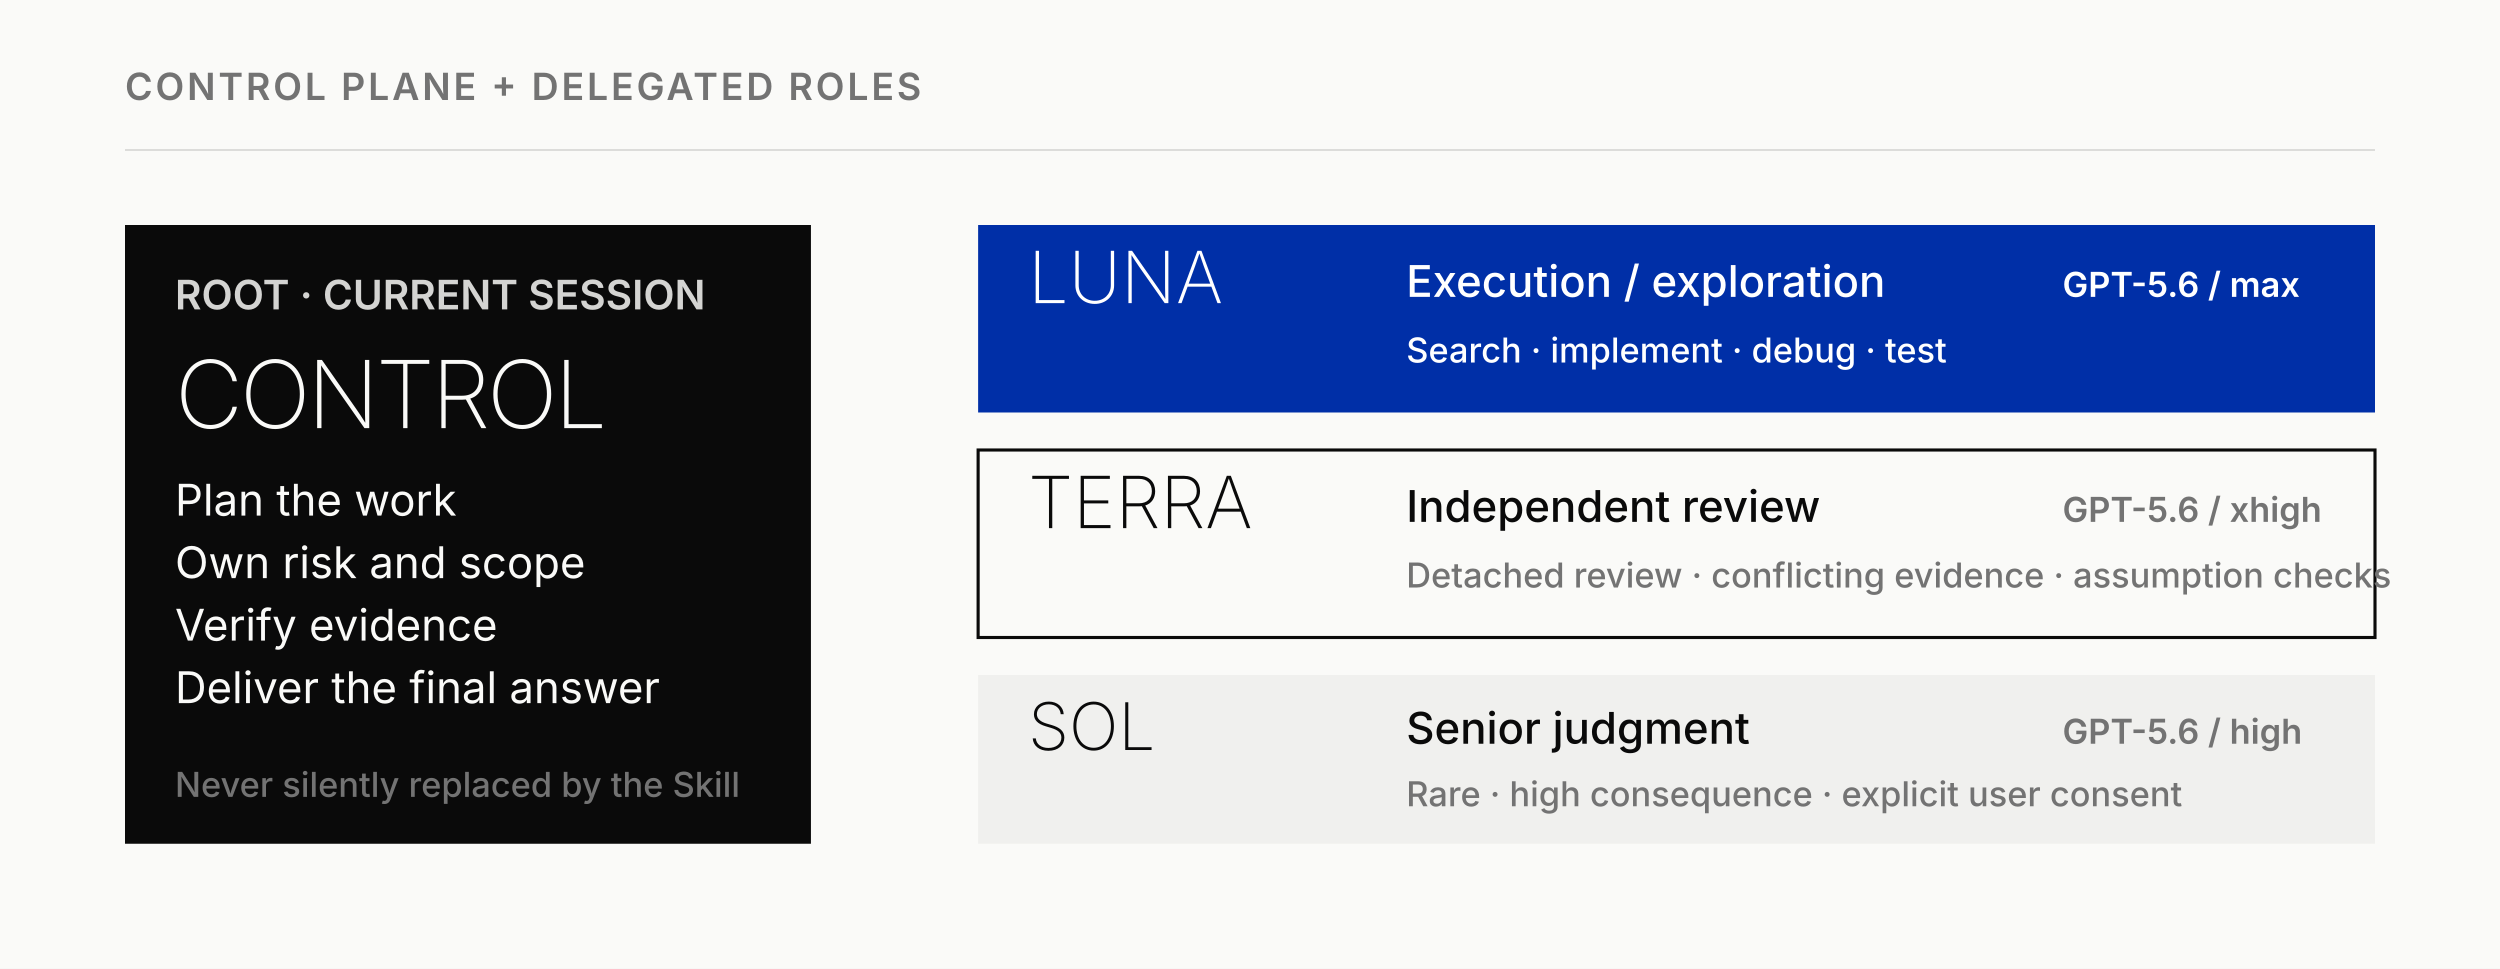
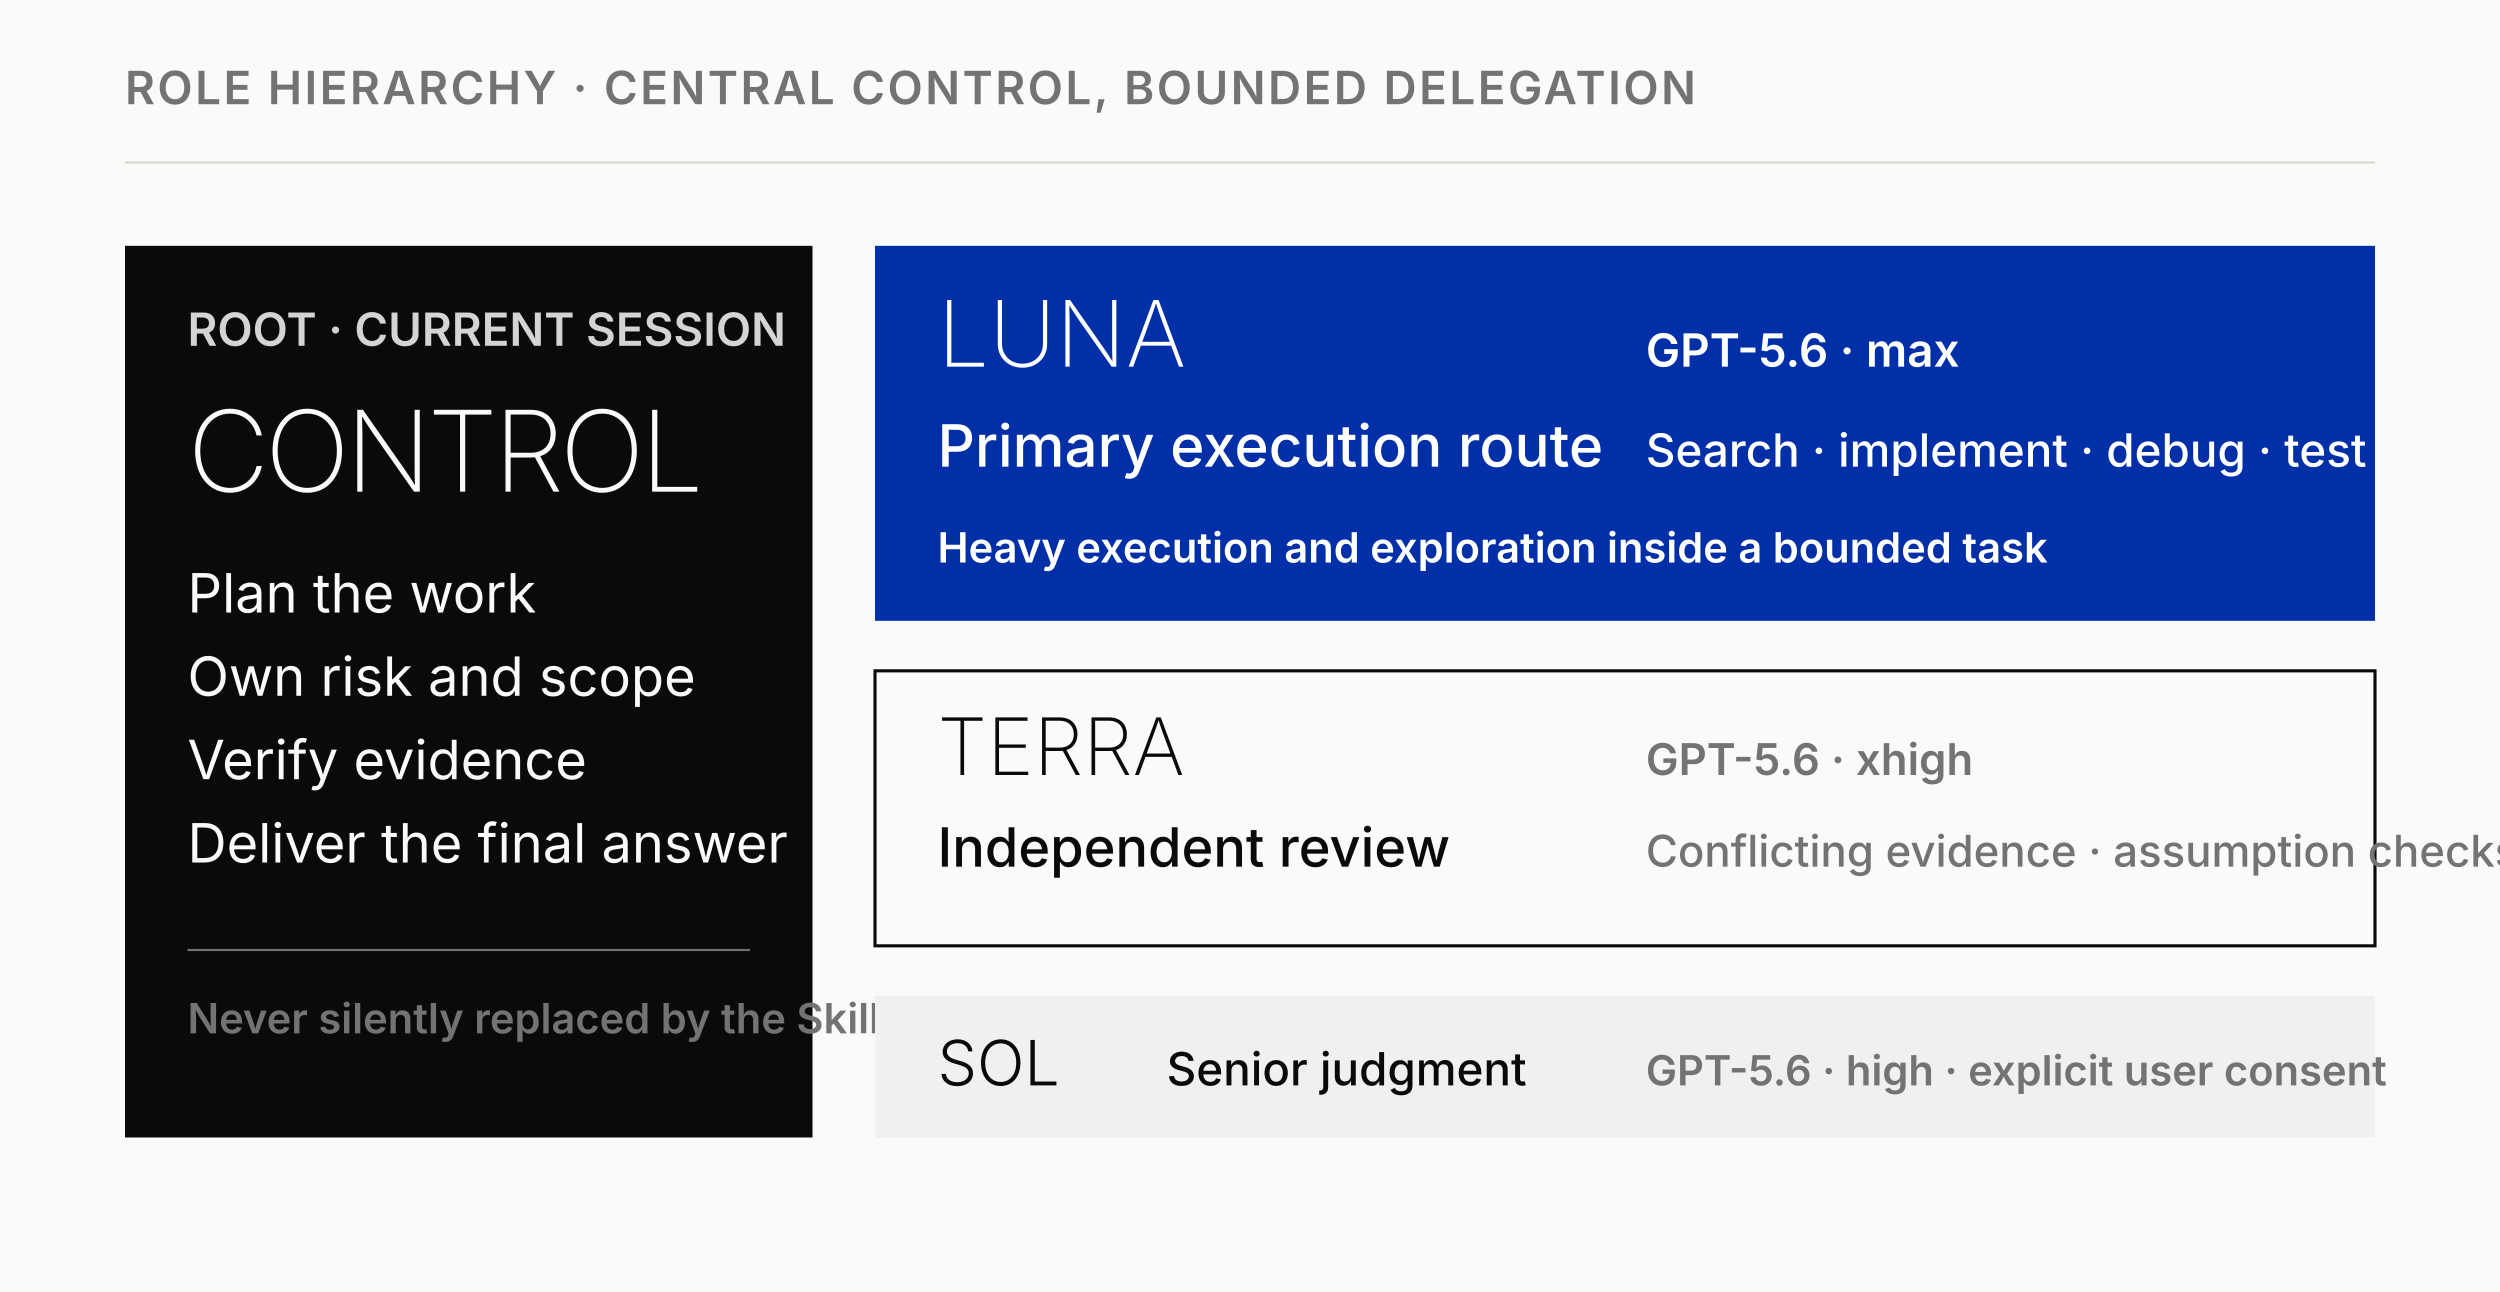
- <svg xmlns="http://www.w3.org/2000/svg" width="1600" height="620" viewBox="0 0 1600 620" role="img" aria-labelledby="title desc">
-   <rect width="1600" height="620" fill="#fafaf8" />
-   <text x="80" y="64" font-family="Inter, Helvetica, Arial, sans-serif" font-size="24" font-weight="600" letter-spacing="1.8" fill="#737373">CONTROL PLANE + DELEGATED ROLES</text>
-   <line x1="80" y1="96" x2="1520" y2="96" stroke="#d4d4d2" stroke-width="1" />
-   <g font-family="Inter, Helvetica, Arial, sans-serif">
-     <rect x="80" y="144" width="439" height="396" fill="#0a0a0a" />
-     <text x="112" y="198" font-size="26" font-weight="600" fill="#d4d4d2">ROOT · CURRENT SESSION</text>
-     <text x="112" y="274" font-size="60" font-weight="200" letter-spacing="-2" fill="#fafaf8">CONTROL</text>
-     <text x="112" y="330" font-size="28" font-weight="400" fill="#fafaf8">Plan the work</text>
-     <text x="112" y="370" font-size="28" font-weight="400" fill="#fafaf8">Own risk and scope</text>
-     <text x="112" y="410" font-size="28" font-weight="400" fill="#fafaf8">Verify evidence</text>
-     <text x="112" y="450" font-size="28" font-weight="400" fill="#fafaf8">Deliver the final answer</text>
-     <text x="112" y="510" font-size="22" font-weight="500" fill="#737373">Never silently replaced by the Skill</text>
-     <rect x="626" y="144" width="894" height="120" fill="#002FA7" />
-     <text x="658" y="194" font-size="46" font-weight="200" fill="#ffffff">LUNA</text>
-     <text x="900" y="190" font-size="28" font-weight="500" fill="#ffffff">Execution / exploration</text>
-     <text x="1320" y="190" font-size="22" font-weight="600" fill="#ffffff">GPT-5.6 / max</text>
-     <text x="900" y="232" font-size="22" font-weight="500" fill="#ffffff">Search · implement · debug · test</text>
-     <rect x="626" y="288" width="894" height="120" fill="#fafaf8" stroke="#0a0a0a" stroke-width="2" />
-     <text x="658" y="338" font-size="46" font-weight="200" fill="#0a0a0a">TERRA</text>
-     <text x="900" y="334" font-size="28" font-weight="500" fill="#0a0a0a">Independent review</text>
-     <text x="1320" y="334" font-size="22" font-weight="600" fill="#737373">GPT-5.6 / xhigh</text>
-     <text x="900" y="376" font-size="22" font-weight="500" fill="#737373">Detached review · conflicting evidence · assumption checks</text>
-     <rect x="626" y="432" width="894" height="108" fill="#f0f0ee" />
-     <text x="658" y="480" font-size="42" font-weight="200" fill="#0a0a0a">SOL</text>
-     <text x="900" y="476" font-size="28" font-weight="500" fill="#0a0a0a">Senior judgment</text>
-     <text x="1320" y="476" font-size="22" font-weight="600" fill="#737373">GPT-5.6 / high</text>
-     <text x="900" y="516" font-size="22" font-weight="500" fill="#737373">Rare · high consequence · explicit user consent</text>
+ <svg xmlns="http://www.w3.org/2000/svg" width="1200" height="620" viewBox="0 0 1200 620" role="img" aria-labelledby="title desc">
+   <rect width="1200" height="620" fill="#fafaf8" />
+   <line x1="60" y1="78" x2="1140" y2="78" stroke="#d4d4d2" stroke-width="1" />
+   <g font-family="Inter, Helvetica Neue, Arial, sans-serif">
+     <text x="60" y="50" font-size="22" font-weight="600" letter-spacing="1.2" fill="#737373">ROLE HIERARCHY · CENTRAL CONTROL, BOUNDED DELEGATION</text>
+     <rect x="60" y="118" width="330" height="428" fill="#0a0a0a" />
+     <text x="90" y="166" font-size="22" font-weight="600" fill="#d4d4d2">ROOT · CURRENT SESSION</text>
+     <text x="90" y="236" font-size="54" font-weight="200" letter-spacing="-2" fill="#fafaf8">CONTROL</text>
+     <text x="90" y="294" font-size="26" font-weight="400" fill="#fafaf8">Plan the work</text>
+     <text x="90" y="334" font-size="26" font-weight="400" fill="#fafaf8">Own risk and scope</text>
+     <text x="90" y="374" font-size="26" font-weight="400" fill="#fafaf8">Verify evidence</text>
+     <text x="90" y="414" font-size="26" font-weight="400" fill="#fafaf8">Deliver the final answer</text>
+     <line x1="90" y1="456" x2="360" y2="456" stroke="#737373" stroke-width="1" />
+     <text x="90" y="496" font-size="20" font-weight="600" fill="#737373">Never silently replaced by the Skill</text>
+     <rect x="420" y="118" width="720" height="180" fill="#002FA7" />
+     <text x="450" y="176" font-size="44" font-weight="200" fill="#ffffff">LUNA</text>
+     <text x="450" y="224" font-size="28" font-weight="500" fill="#ffffff">Primary execution route</text>
+     <text x="790" y="176" font-size="22" font-weight="600" fill="#ffffff">GPT-5.6 · max</text>
+     <text x="790" y="224" font-size="22" font-weight="500" fill="#ffffff">Search · implement · debug · test</text>
+     <text x="450" y="270" font-size="20" font-weight="600" fill="#ffffff">Heavy execution and exploration inside a bounded task</text>
+     <rect x="420" y="322" width="720" height="132" fill="#fafaf8" stroke="#0a0a0a" stroke-width="1.5" />
+     <text x="450" y="372" font-size="38" font-weight="200" fill="#0a0a0a">TERRA</text>
+     <text x="450" y="416" font-size="26" font-weight="500" fill="#0a0a0a">Independent review</text>
+     <text x="790" y="372" font-size="21" font-weight="600" fill="#737373">GPT-5.6 · xhigh</text>
+     <text x="790" y="416" font-size="21" font-weight="500" fill="#737373">Conflicting evidence · assumption checks · detached review</text>
+     <rect x="420" y="478" width="720" height="68" fill="#f0f0ee" />
+     <text x="450" y="521" font-size="30" font-weight="300" fill="#0a0a0a">SOL</text>
+     <text x="560" y="521" font-size="22" font-weight="500" fill="#0a0a0a">Senior judgment</text>
+     <text x="790" y="521" font-size="20" font-weight="600" fill="#737373">GPT-5.6 · high · explicit user consent</text>
  </g>
</svg>
